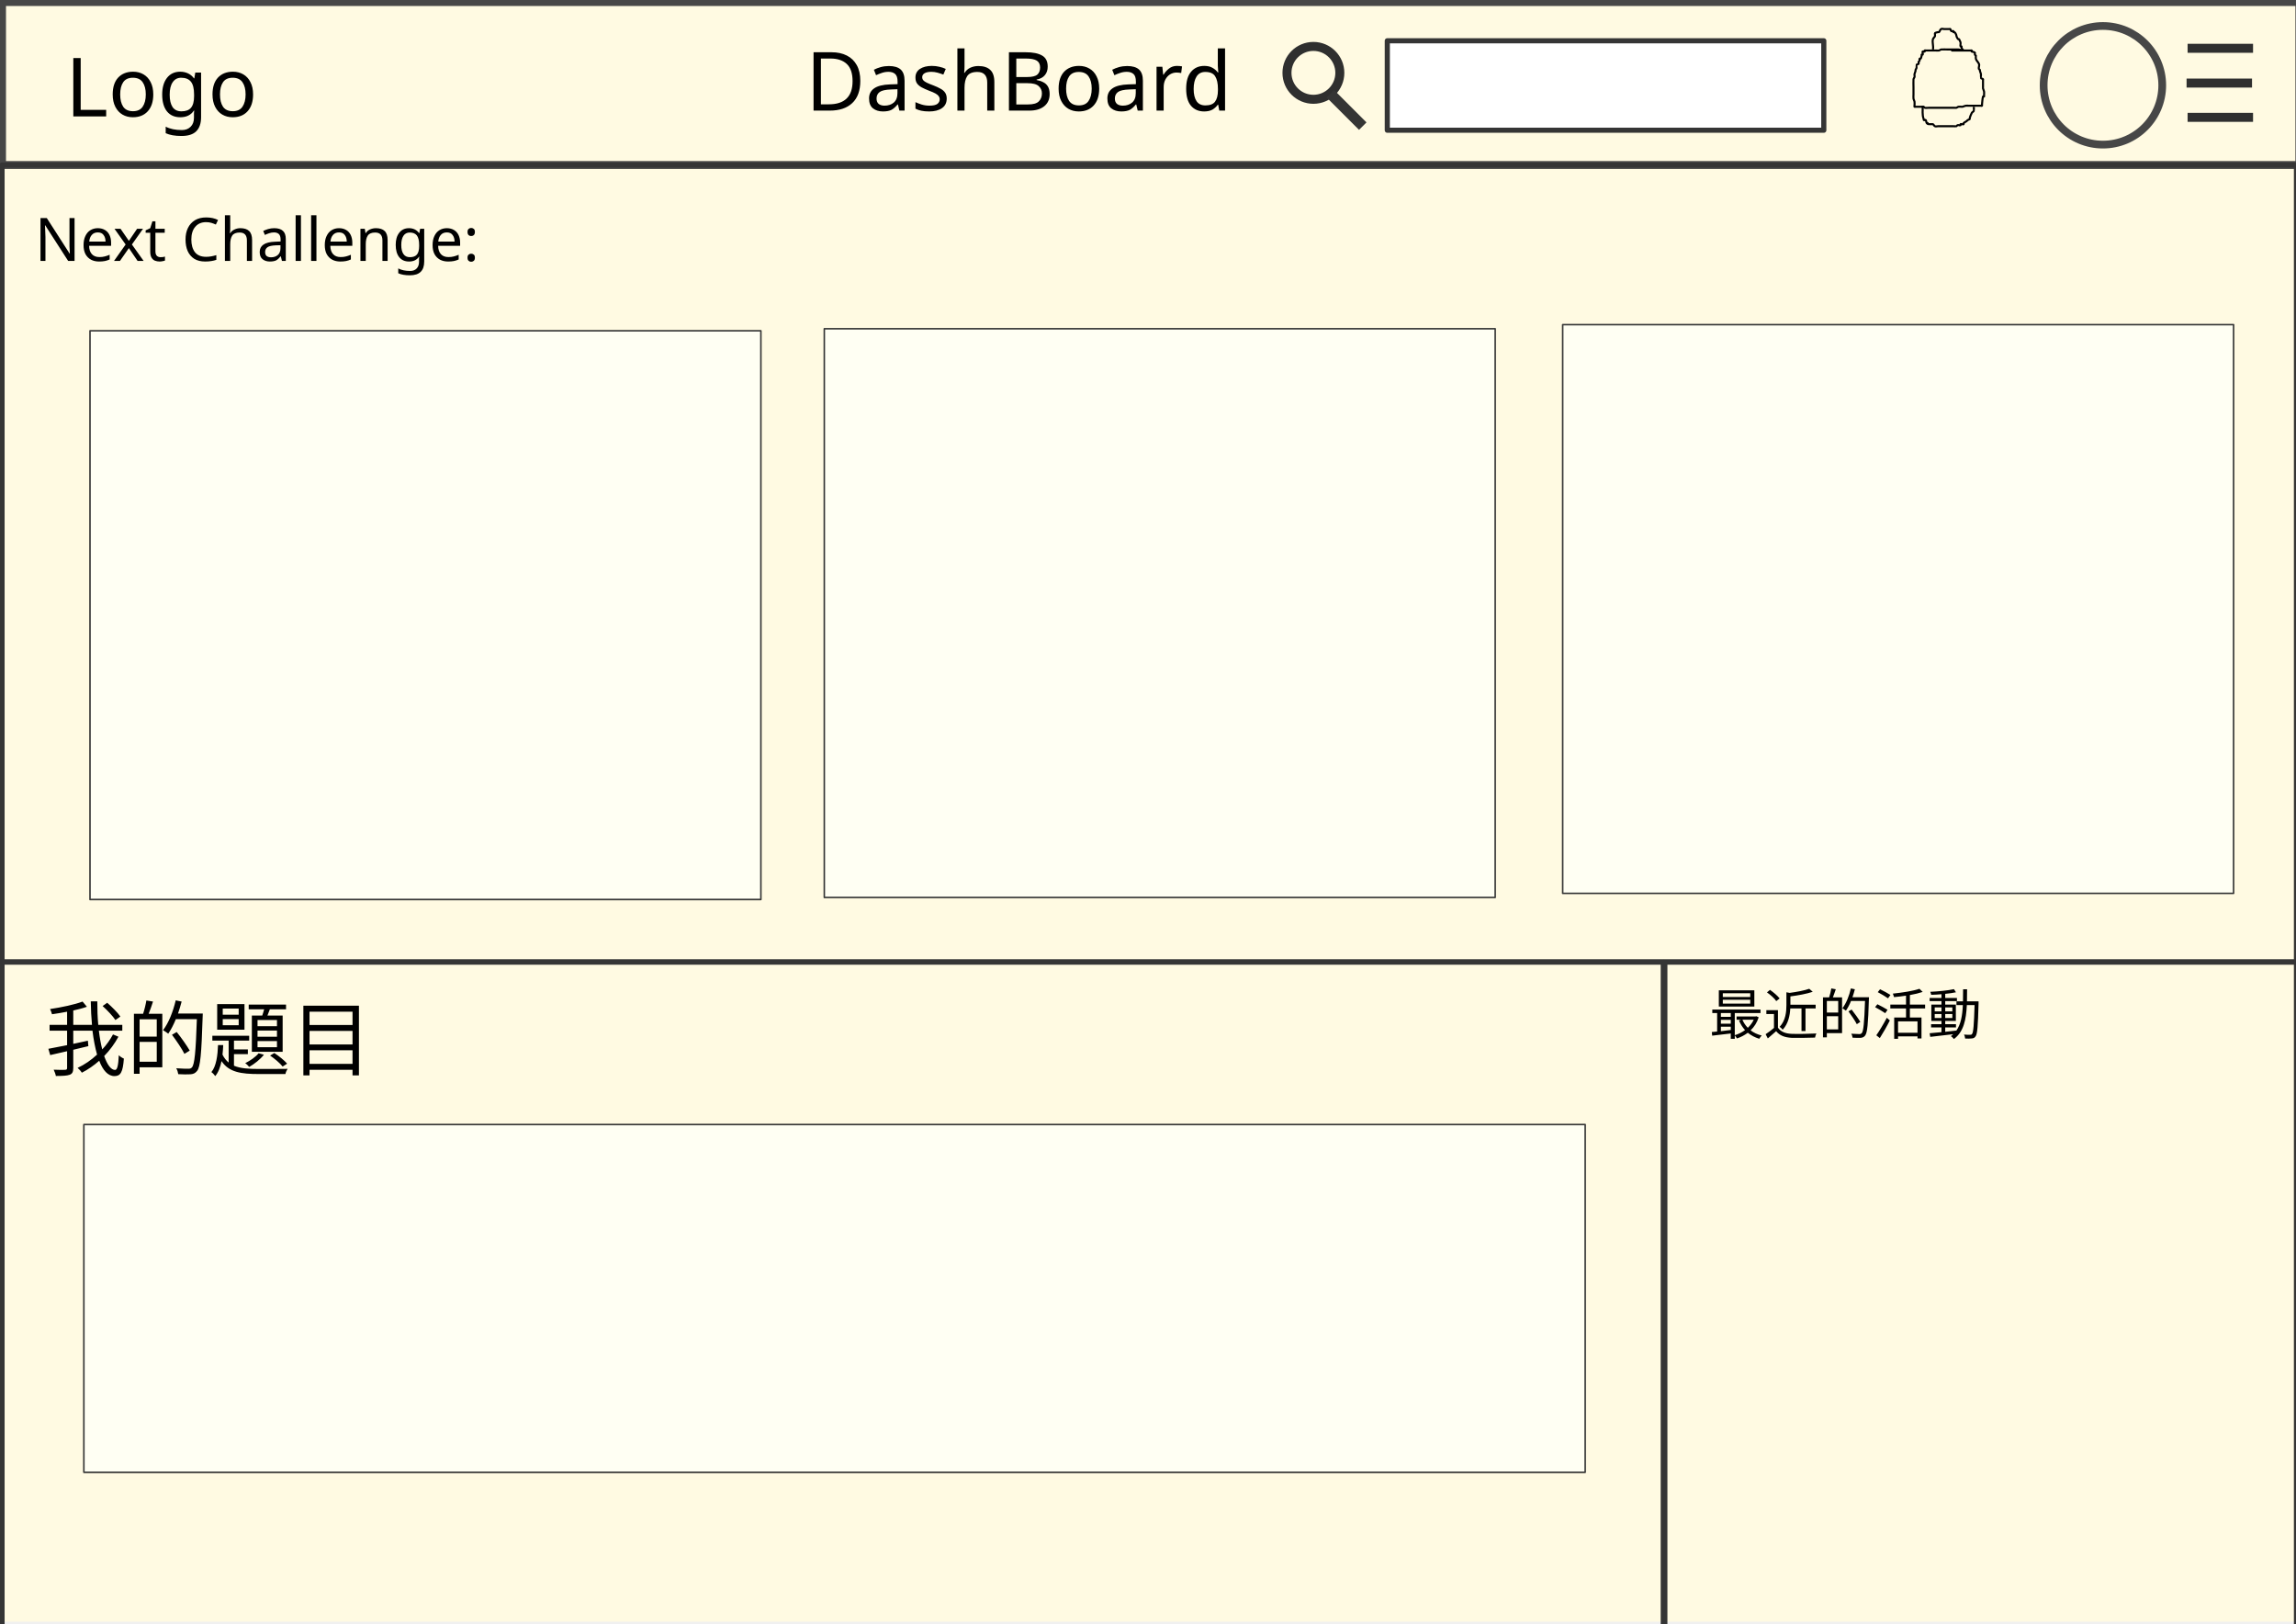
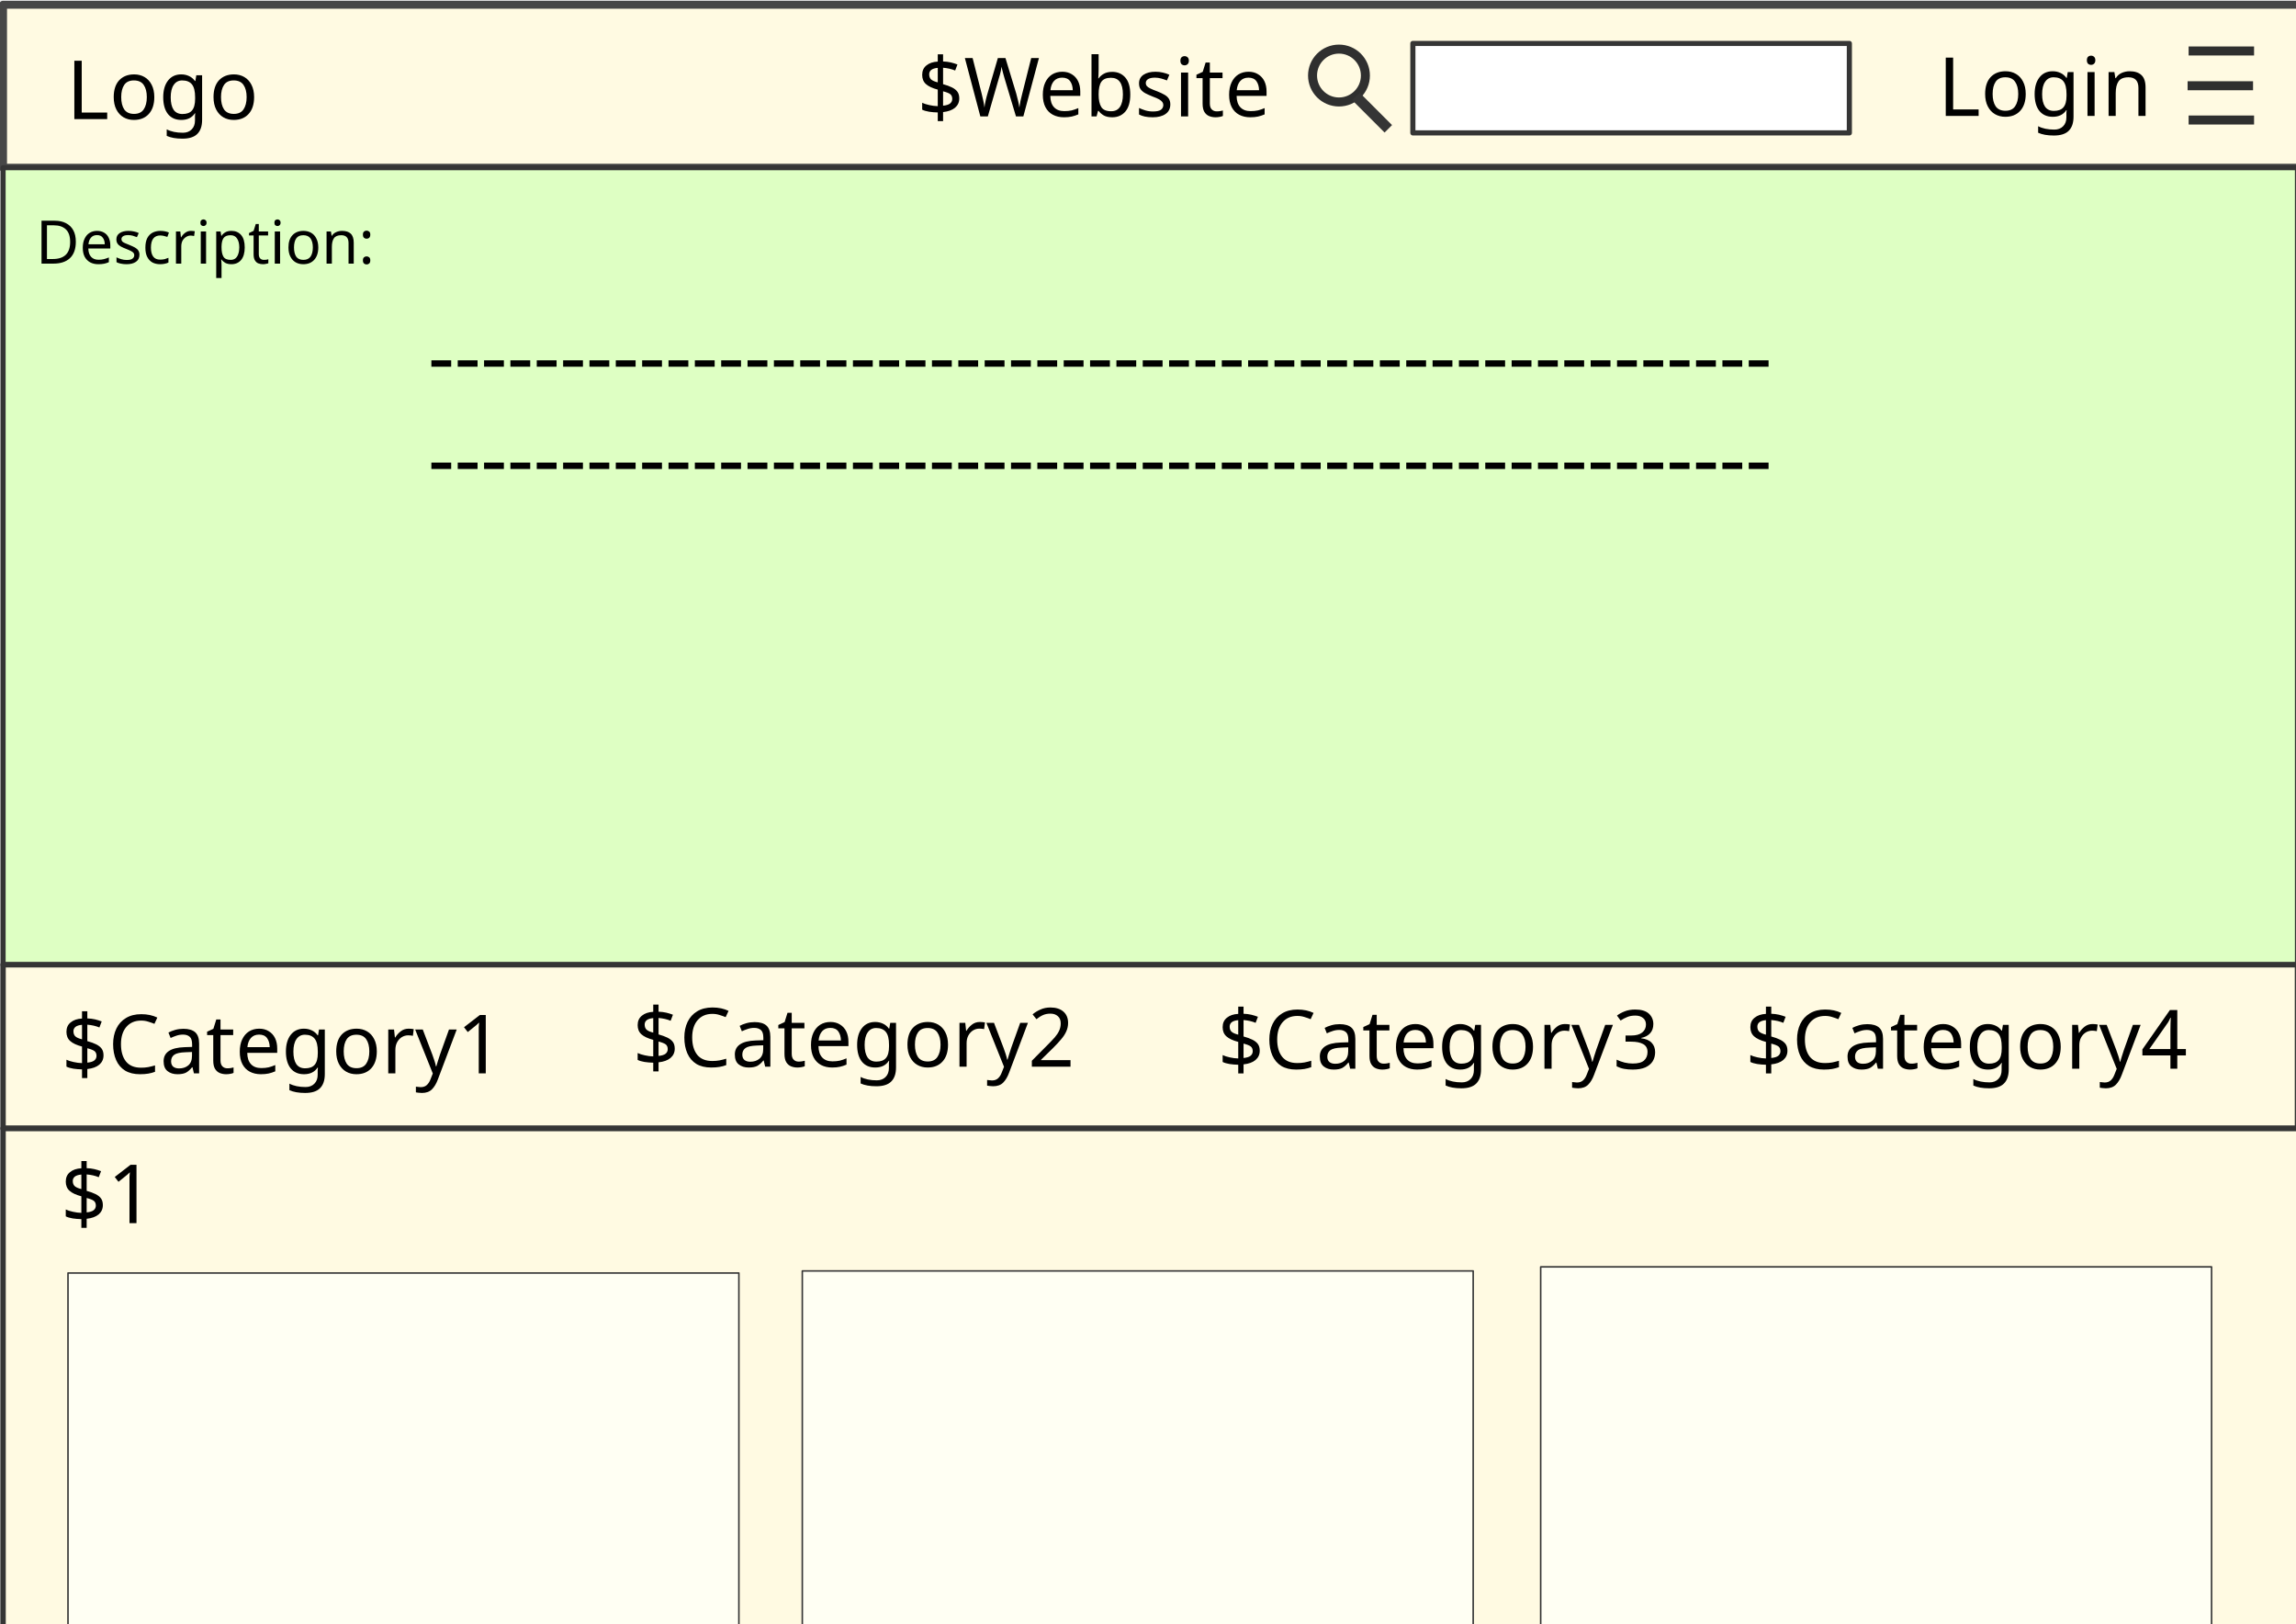
- <svg xmlns="http://www.w3.org/2000/svg" xmlns:xlink="http://www.w3.org/1999/xlink" width="297mm" height="210mm" viewBox="0 0 297 210" version="1.1" id="svg8">
-   <defs id="defs2" />
+ <svg xmlns="http://www.w3.org/2000/svg" xmlns:xlink="http://www.w3.org/1999/xlink" width="297mm" height="210mm" viewBox="0 0 297 210" version="1.1" id="svg1010">
+   <defs id="defs1004" />
  <g id="layer1" transform="translate(0,-87)">
-     <rect style="opacity:1;vector-effect:none;fill:#fffae2;fill-opacity:1;fill-rule:nonzero;stroke:none;stroke-width:1.377;stroke-linecap:butt;stroke-linejoin:round;stroke-miterlimit:4;stroke-dasharray:none;stroke-dashoffset:0;stroke-opacity:0.832" id="rect834" width="297.17" height="209.472" x="0.264" y="87.264" />
-     <rect style="opacity:1;vector-effect:none;fill:none;fill-opacity:1;fill-rule:nonzero;stroke:#474747;stroke-width:1.023;stroke-linecap:butt;stroke-linejoin:round;stroke-miterlimit:4;stroke-dasharray:none;stroke-dashoffset:0;stroke-opacity:1" id="rect836" width="297.17" height="21.076" x="0.264" y="87.264" />
-     <text xml:space="preserve" style="font-style:normal;font-weight:normal;font-size:10.583px;line-height:1.25;font-family:sans-serif;letter-spacing:0px;word-spacing:0px;fill:#000000;fill-opacity:1;stroke:none;stroke-width:0.265" x="8.453" y="102.057" id="text840">
-       <tspan id="tspan838" x="8.453" y="102.057" style="stroke-width:0.265">Logo</tspan>
+     <rect style="opacity:1;vector-effect:none;fill:#fffae2;fill-opacity:1;fill-rule:nonzero;stroke:none;stroke-width:1.515;stroke-linecap:butt;stroke-linejoin:round;stroke-miterlimit:4;stroke-dasharray:none;stroke-dashoffset:0;stroke-opacity:0.832" id="rect834" width="297.17" height="253.542" x="0.396" y="87.611" />
+     <rect style="opacity:1;vector-effect:none;fill:none;fill-opacity:1;fill-rule:nonzero;stroke:#474747;stroke-width:1.023;stroke-linecap:butt;stroke-linejoin:round;stroke-miterlimit:4;stroke-dasharray:none;stroke-dashoffset:0;stroke-opacity:1" id="rect836" width="297.17" height="21.076" x="0.396" y="87.611" />
+     <text xml:space="preserve" style="font-style:normal;font-weight:normal;font-size:10.583px;line-height:1.25;font-family:sans-serif;letter-spacing:0px;word-spacing:0px;fill:#000000;fill-opacity:1;stroke:none;stroke-width:0.265" x="8.585" y="102.403" id="text840-3">
+       <tspan id="tspan838-6" x="8.585" y="102.403" style="stroke-width:0.265">Logo</tspan>
    </text>
-     <circle style="opacity:1;vector-effect:none;fill:none;fill-opacity:1;fill-rule:nonzero;stroke:#474747;stroke-width:1;stroke-linecap:butt;stroke-linejoin:round;stroke-miterlimit:4;stroke-dasharray:none;stroke-dashoffset:0;stroke-opacity:1" id="path844" cx="272.027" cy="98.031" r="7.671" />
-     <g id="g936" transform="translate(-2.441861,-0.4883721)">
+     <g id="g936" transform="translate(-2.309795,-0.1419339)">
      <path id="path910" d="m 285.419,93.734 h 8.467" style="fill:none;stroke:#2f2f2f;stroke-width:1.165;stroke-linecap:butt;stroke-linejoin:miter;stroke-miterlimit:4;stroke-dasharray:none;stroke-opacity:1" />
      <path id="path910-3" d="m 285.287,98.232 h 8.467" style="fill:none;stroke:#2f2f2f;stroke-width:1.165;stroke-linecap:butt;stroke-linejoin:miter;stroke-miterlimit:4;stroke-dasharray:none;stroke-opacity:1" />
      <path id="path910-6" d="m 285.419,102.664 h 8.467" style="fill:none;stroke:#2f2f2f;stroke-width:1.165;stroke-linecap:butt;stroke-linejoin:miter;stroke-miterlimit:4;stroke-dasharray:none;stroke-opacity:1" />
    </g>
-     <g id="g944" transform="translate(-26.42995,33.84246)">
+     <g id="g944" transform="translate(-23.12288,34.1889)">
      <circle r="3.419" cy="62.581" cx="196.326" id="path938" style="opacity:1;vector-effect:none;fill:none;fill-opacity:1;fill-rule:nonzero;stroke:#2f2f2f;stroke-width:1.165;stroke-linecap:butt;stroke-linejoin:round;stroke-miterlimit:4;stroke-dasharray:none;stroke-dashoffset:0;stroke-opacity:1" />
      <path id="path940" d="m 198.522,65.283 4.187,4.187" style="fill:none;stroke:#353535;stroke-width:1.365;stroke-linecap:butt;stroke-linejoin:miter;stroke-miterlimit:4;stroke-dasharray:none;stroke-opacity:1" />
    </g>
-     <rect style="opacity:1;vector-effect:none;fill:#ffffff;fill-opacity:1;fill-rule:nonzero;stroke:#353535;stroke-width:0.665;stroke-linecap:butt;stroke-linejoin:round;stroke-miterlimit:4;stroke-dasharray:none;stroke-dashoffset:0;stroke-opacity:1" id="rect946" width="56.462" height="11.569" x="179.455" y="92.273" />
-     <rect style="opacity:1;vector-effect:none;fill:none;fill-opacity:1;fill-rule:nonzero;stroke:#353535;stroke-width:0.665;stroke-linecap:butt;stroke-linejoin:round;stroke-miterlimit:4;stroke-dasharray:none;stroke-dashoffset:0;stroke-opacity:1" id="rect948" width="81.703" height="86.175" x="215.357" y="211.423" />
-     <text xml:space="preserve" style="font-style:normal;font-weight:normal;font-size:7.056px;line-height:1.25;font-family:sans-serif;letter-spacing:0px;word-spacing:0px;fill:#000000;fill-opacity:1;stroke:none;stroke-width:0.265" x="221.091" y="220.791" id="text952">
-       <tspan id="tspan950" x="221.091" y="220.791" style="font-size:7.056px;stroke-width:0.265">最近的活動</tspan>
+     <rect style="opacity:1;vector-effect:none;fill:#ffffff;fill-opacity:1;fill-rule:nonzero;stroke:#353535;stroke-width:0.665;stroke-linecap:butt;stroke-linejoin:round;stroke-miterlimit:4;stroke-dasharray:none;stroke-dashoffset:0;stroke-opacity:1" id="rect946" width="56.462" height="11.569" x="182.762" y="92.619" />
+     <rect style="opacity:1;vector-effect:none;fill:#deffc3;fill-opacity:1;fill-rule:nonzero;stroke:#353535;stroke-width:0.665;stroke-linecap:butt;stroke-linejoin:round;stroke-miterlimit:4;stroke-dasharray:none;stroke-dashoffset:0;stroke-opacity:1" id="rect956" width="296.796" height="103.084" x="0.396" y="108.686" />
+     <text xml:space="preserve" style="font-style:normal;font-weight:normal;font-size:7.761px;line-height:1.25;font-family:sans-serif;letter-spacing:0px;word-spacing:0px;fill:#000000;fill-opacity:1;stroke:none;stroke-width:0.265" x="4.62" y="121.091" id="text960">
+       <tspan id="tspan958" x="4.62" y="121.091" style="font-size:7.761px;stroke-width:0.265">Description:</tspan>
    </text>
-     <rect style="opacity:1;vector-effect:none;fill:none;fill-opacity:1;fill-rule:nonzero;stroke:#353535;stroke-width:0.765;stroke-linecap:butt;stroke-linejoin:round;stroke-miterlimit:4;stroke-dasharray:none;stroke-dashoffset:0;stroke-opacity:1" id="rect954" width="81.703" height="77.478" x="215.357" y="297.599" />
-     <rect style="opacity:1;vector-effect:none;fill:none;fill-opacity:1;fill-rule:nonzero;stroke:#353535;stroke-width:0.665;stroke-linecap:butt;stroke-linejoin:round;stroke-miterlimit:4;stroke-dasharray:none;stroke-dashoffset:0;stroke-opacity:1" id="rect956" width="296.796" height="103.084" x="0.264" y="108.34" />
-     <text xml:space="preserve" style="font-style:normal;font-weight:normal;font-size:7.761px;line-height:1.25;font-family:sans-serif;letter-spacing:0px;word-spacing:0px;fill:#000000;fill-opacity:1;stroke:none;stroke-width:0.265" x="4.488" y="120.744" id="text960">
-       <tspan id="tspan958" x="4.488" y="120.744" style="font-size:7.761px;stroke-width:0.265">Next Challenge:</tspan>
+     <text xml:space="preserve" style="font-style:normal;font-weight:normal;font-size:7.056px;line-height:1.25;font-family:sans-serif;letter-spacing:0px;word-spacing:0px;fill:#000000;fill-opacity:1;stroke:none;stroke-width:0.265" x="219.801" y="306.279" id="text970">
+       <tspan id="tspan968" x="219.801" y="306.279" style="font-size:7.056px;stroke-width:0.265">分類</tspan>
    </text>
-     <rect style="opacity:1;vector-effect:none;fill:#ffffff;fill-opacity:1;fill-rule:nonzero;stroke:#353535;stroke-width:0.665;stroke-linecap:butt;stroke-linejoin:round;stroke-miterlimit:4;stroke-dasharray:none;stroke-dashoffset:0;stroke-opacity:1" id="rect962" width="32.808" height="12.7" x="-385.426" y="283.736" />
-     <text xml:space="preserve" style="font-style:normal;font-weight:normal;font-size:10.583px;line-height:1.25;font-family:sans-serif;letter-spacing:0px;word-spacing:0px;fill:#2e2e2e;fill-opacity:1;stroke:none;stroke-width:0.265" x="-383.014" y="294.007" id="text966">
-       <tspan id="tspan964" x="-383.014" y="294.007" style="fill:#2e2e2e;fill-opacity:1;stroke-width:0.265">drafts</tspan>
+     <rect style="opacity:1;vector-effect:none;fill:#fffff3;fill-opacity:1;fill-rule:nonzero;stroke:#353535;stroke-width:0.2;stroke-linecap:butt;stroke-linejoin:round;stroke-miterlimit:4;stroke-dasharray:none;stroke-dashoffset:0;stroke-opacity:1" id="rect1630" width="86.783" height="73.554" x="8.796" y="251.643" />
+     <use x="0" y="0" xlink:href="#rect1630" id="use1659" transform="translate(190.5,-0.7937534)" width="100%" height="100%" />
+     <use x="0" y="0" xlink:href="#use1659" id="use1661" transform="translate(-95.51458,0.5291667)" width="100%" height="100%" />
+     <text xml:space="preserve" style="font-style:normal;font-weight:normal;font-size:10.583px;line-height:1.25;font-family:sans-serif;letter-spacing:0px;word-spacing:0px;fill:#000000;fill-opacity:1;stroke:none;stroke-width:0.265" x="7.85" y="245.192" id="text1665">
+       <tspan id="tspan1663" x="7.85" y="245.192" style="stroke-width:0.265">$1</tspan>
    </text>
-     <text xml:space="preserve" style="font-style:normal;font-weight:normal;font-size:7.056px;line-height:1.25;font-family:sans-serif;letter-spacing:0px;word-spacing:0px;fill:#000000;fill-opacity:1;stroke:none;stroke-width:0.265" x="219.669" y="305.933" id="text970">
-       <tspan id="tspan968" x="219.669" y="305.933" style="font-size:7.056px;stroke-width:0.265">分類</tspan>
+     <text xml:space="preserve" style="font-style:normal;font-weight:normal;font-size:10.583px;line-height:1.25;font-family:sans-serif;letter-spacing:0px;word-spacing:0px;fill:#000000;fill-opacity:1;stroke:none;stroke-width:0.265" x="250.663" y="101.999" id="text1546">
+       <tspan id="tspan1544" x="250.663" y="101.999" style="stroke-width:0.265">Login</tspan>
    </text>
-     <rect style="opacity:1;vector-effect:none;fill:none;fill-opacity:1;fill-rule:nonzero;stroke:#353535;stroke-width:0.665;stroke-linecap:butt;stroke-linejoin:round;stroke-miterlimit:4;stroke-dasharray:none;stroke-dashoffset:0;stroke-opacity:1" id="rect972" width="214.888" height="163.78" x="0.264" y="211.423" />
-     <text xml:space="preserve" style="font-style:normal;font-weight:normal;font-size:10.583px;line-height:1.25;font-family:sans-serif;letter-spacing:0px;word-spacing:0px;fill:#000000;fill-opacity:1;stroke:none;stroke-width:0.265" x="-215.9" y="117.769" id="text984">
-       <tspan id="tspan982" x="-215.9" y="117.769" style="stroke-width:0.265">答對音效（答錯不要）</tspan>
+     <text xml:space="preserve" style="font-style:normal;font-weight:normal;font-size:10.583px;line-height:1.25;font-family:sans-serif;letter-spacing:0px;word-spacing:0px;fill:#000000;fill-opacity:1;stroke:none;stroke-width:0.265" x="118.631" y="102.058" id="text1550">
+       <tspan id="tspan1548" x="118.631" y="102.058" style="stroke-width:0.265">$Website</tspan>
    </text>
-     <path style="fill:none;stroke:#000000;stroke-width:0.265px;stroke-linecap:butt;stroke-linejoin:miter;stroke-opacity:1" d="m 250.031,93.403 c 0.107,-0.428 -0.107,-0.895 0,-1.323 0.039,-0.154 0.206,-0.249 0.265,-0.397 0.034,-0.085 -0.025,-0.38 0,-0.397 0.116,-0.077 0.262,-0.098 0.397,-0.132 0.043,-0.011 0.101,0.031 0.132,0 0.112,-0.112 0.128,-0.315 0.265,-0.397 0.113,-0.068 0.265,0 0.397,0 0.22,0 0.441,0 0.661,0 0.044,0 0.101,-0.031 0.132,0 0.07,0.07 0.05,0.21 0.132,0.265 0.073,0.049 0.186,-0.039 0.265,0 0.039,0.02 -0.031,0.101 0,0.132 0.031,0.031 0.088,0 0.132,0 0.044,0.044 0.098,0.08 0.132,0.132 0.203,0.304 0.062,0.357 0.265,0.661 0.25,0.375 0.085,-0.251 0.397,0.529 0.037,0.092 -0.045,0.484 0,0.529 0.031,0.031 0.101,-0.031 0.132,0 0.031,0.031 -0.014,0.09 0,0.132 0.08,0.24 0.113,0.246 0.265,0.397" id="path988" />
-     <path style="fill:none;stroke:#000000;stroke-width:0.265px;stroke-linecap:butt;stroke-linejoin:miter;stroke-opacity:1" d="m 254,93.535 c -0.485,0 -0.97,0 -1.455,0 -0.22,10e-7 0.441,10e-7 0.661,0 1.408,0 0.201,0 1.455,0 0.088,0 0.176,0 0.265,0 0.044,0 0.101,-0.031 0.132,0 0.031,0.031 0,0.088 0,0.132 0.132,0.044 0.281,0.055 0.397,0.132 0.073,0.049 -0.039,0.186 0,0.265 0.028,0.056 0.088,0.088 0.132,0.132 0,0.132 -0.026,0.267 0,0.397 0.047,0.234 0.33,0.461 0.397,0.661 0.105,0.204 -0.07,0.452 0,0.661 0.02,0.059 0.104,0.077 0.132,0.132 0.02,0.039 -0.011,0.09 0,0.132 0.034,0.135 0.099,0.262 0.132,0.397 0.017,0.069 -0.023,0.507 0,0.529 0.07,0.07 0.195,0.063 0.265,0.132 0.031,0.031 0,0.088 0,0.132 0,0.176 0,0.353 0,0.529 0,0.132 0,0.265 0,0.397 0,0.044 -0.011,0.09 0,0.132 0.034,0.135 0.099,0.262 0.132,0.397 0.029,0.115 0,0.398 0,0.529 0,0.044 0.031,0.101 0,0.132 -0.031,0.031 -0.122,-0.043 -0.132,0 -0.086,0.345 -0.093,0.705 -0.132,1.058 -0.005,0.044 0.031,0.101 0,0.132 -0.031,0.031 -0.088,0 -0.132,0 -0.044,0 -0.088,0 -0.132,0 -0.353,0 -0.706,0 -1.058,0 -0.132,0 -0.265,0 -0.397,0 -0.132,0 -0.266,-0.022 -0.397,0 -0.138,0.023 -0.262,0.099 -0.397,0.132 -0.043,0.011 -0.088,0 -0.132,0 -0.132,0 -0.267,-0.026 -0.397,0 -0.097,0.019 -0.169,0.108 -0.265,0.132 -0.086,0.021 -0.176,0 -0.265,0 -0.22,0 -0.441,0 -0.661,0 -0.529,0 -1.058,0 -1.587,0 -0.353,0 -0.706,0 -1.058,0 -0.176,0 -0.358,0.043 -0.529,0 -0.06,-0.015 -0.076,-0.104 -0.132,-0.132 -0.039,-0.02 -0.088,0 -0.132,0 -0.044,0 -0.088,0 -0.132,0 -0.265,0 -0.529,0 -0.794,0 -0.044,0 -0.101,0.031 -0.132,0 -0.031,-0.031 0,-0.088 0,-0.132 0,-0.176 0.029,-0.355 0,-0.529 -0.023,-0.138 -0.113,-0.259 -0.132,-0.397 -0.025,-0.175 0,-0.353 0,-0.529 0,-0.309 0,-0.617 0,-0.926 0,-0.081 -0.022,-0.971 0,-1.058 0.024,-0.096 0.101,-0.171 0.132,-0.265 0.04,-0.119 -0.03,-0.275 0,-0.397 0.034,-0.135 0.099,-0.262 0.132,-0.397 0.011,-0.043 -0.014,-0.09 0,-0.132 0.031,-0.094 0.108,-0.169 0.132,-0.265 0.001,-0.004 -7.9e-4,-0.396 0,-0.397 0.07,-0.07 0.195,-0.063 0.265,-0.132 0.062,-0.062 -0.039,-0.186 0,-0.265 0.028,-0.056 0.104,-0.077 0.132,-0.132 0.039,-0.079 -0.062,-0.202 0,-0.265 0.031,-0.031 0.108,0.037 0.132,0 0.077,-0.116 0.099,-0.262 0.132,-0.397 0.011,-0.043 -0.031,-0.101 0,-0.132 0.031,-0.031 0.101,0.031 0.132,0 0.066,-0.066 -0.066,-0.331 0,-0.397 0.062,-0.062 0.202,0.062 0.265,0 0.031,-0.031 -0.031,-0.101 0,-0.132 0.031,-0.031 0.088,0 0.132,0 0.088,0 0.176,0 0.265,0 0.353,0 0.706,0 1.058,0 0.087,0 0.322,0.025 0.397,0 0.093,-0.031 0.171,-0.101 0.265,-0.132 0.067,-0.022 0.759,0 0.794,0 0.353,0 0.706,0 1.058,0 0.132,0 0.266,-0.016 0.397,0 0.223,0.028 0.441,0.088 0.661,0.132 z" id="path994" />
-     <path style="fill:none;stroke:#000000;stroke-width:0.265px;stroke-linecap:butt;stroke-linejoin:miter;stroke-opacity:1" d="m 248.708,100.679 c 0.024,0.567 -0.085,1.176 0.132,1.72 -0.035,0.28 0.21,0.05 0.265,0.132 0.077,0.116 0.055,0.281 0.132,0.397 0.024,0.037 0.132,-0.044 0.132,0 0,0.044 -0.163,-0.031 -0.132,0 0.152,0.152 0.234,0.132 0.397,0.132 0.088,0 0.176,0 0.265,0 0.044,0 0.096,-0.025 0.132,0 0.104,0.069 0.153,0.209 0.265,0.265 0.118,0.059 0.265,0 0.397,0 0.353,0 0.706,0 1.058,0 0.492,0 0.765,0 0.926,0 0.06,0 0.357,0.02 0.397,0 0.056,-0.028 0.076,-0.104 0.132,-0.132 0.118,-0.059 0.279,0.059 0.397,0 0.039,-0.02 -0.031,-0.101 0,-0.132 0.066,-0.066 0.331,0.066 0.397,0 0.031,-0.031 -0.031,-0.101 0,-0.132 0.112,-0.112 0.27,-0.169 0.397,-0.265 0.05,-0.037 0.08,-0.098 0.132,-0.132 0.082,-0.055 0.195,-0.063 0.265,-0.132 0.031,-0.031 -0.014,-0.09 0,-0.132 0.075,-0.225 0.147,-0.455 0.265,-0.661 0.062,-0.108 0.195,-0.161 0.265,-0.265 0.022,-0.033 0,-0.461 0,-0.529" id="path1002" />
-     <text xml:space="preserve" style="font-style:normal;font-weight:normal;font-size:10.583px;line-height:1.25;font-family:sans-serif;letter-spacing:0px;word-spacing:0px;fill:#000000;fill-opacity:1;stroke:none;stroke-width:0.265" x="104.208" y="101.305" id="text1628">
-       <tspan id="tspan1626" x="104.208" y="101.305" style="stroke-width:0.265">DashBoard</tspan>
+     <text xml:space="preserve" style="font-style:normal;font-weight:normal;font-size:10.583px;line-height:1.25;font-family:sans-serif;letter-spacing:0px;word-spacing:0px;fill:#000000;fill-opacity:1;stroke:none;stroke-width:0.265" x="55.378" y="136.852" id="text1554">
+       <tspan id="tspan1552" x="55.378" y="136.852" style="stroke-width:0.265">---------------------------------------------------</tspan>
+       <tspan x="55.378" y="150.081" style="stroke-width:0.265" id="tspan1556">---------------------------------------------------</tspan>
    </text>
-     <rect style="opacity:1;vector-effect:none;fill:#fffff3;fill-opacity:1;fill-rule:nonzero;stroke:#353535;stroke-width:0.2;stroke-linecap:butt;stroke-linejoin:round;stroke-miterlimit:4;stroke-dasharray:none;stroke-dashoffset:0;stroke-opacity:1" id="rect1630" width="86.783" height="73.554" x="11.642" y="129.783" />
-     <use x="0" y="0" xlink:href="#rect1630" id="use1659" transform="translate(190.5,-0.79375)" width="100%" height="100%" />
-     <use x="0" y="0" xlink:href="#use1659" id="use1661" transform="translate(-95.51458,0.5291667)" width="100%" height="100%" />
-     <text xml:space="preserve" style="font-style:normal;font-weight:normal;font-size:10.583px;line-height:1.25;font-family:sans-serif;letter-spacing:0px;word-spacing:0px;fill:#000000;fill-opacity:1;stroke:none;stroke-width:0.265" x="5.821" y="225.298" id="text1665">
-       <tspan id="tspan1663" x="5.821" y="225.298" style="stroke-width:0.265">我的題目</tspan>
+     <rect style="opacity:1;vector-effect:none;fill:none;fill-opacity:1;fill-rule:nonzero;stroke:#353535;stroke-width:0.7;stroke-linecap:butt;stroke-linejoin:round;stroke-miterlimit:4;stroke-dasharray:none;stroke-dashoffset:0;stroke-opacity:1" id="rect855" width="296.796" height="21.166" x="0.396" y="211.77" />
+     <text xml:space="preserve" style="font-style:normal;font-weight:normal;font-size:10.583px;line-height:1.25;font-family:sans-serif;letter-spacing:0px;word-spacing:0px;fill:#000000;fill-opacity:1;stroke:none;stroke-width:0.265" x="7.938" y="225.827" id="text859">
+       <tspan id="tspan857" x="7.938" y="225.827" style="stroke-width:0.265">$Category1</tspan>
    </text>
-     <rect style="opacity:1;vector-effect:none;fill:#fffff3;fill-opacity:1;fill-rule:nonzero;stroke:#353535;stroke-width:0.2;stroke-linecap:butt;stroke-linejoin:round;stroke-miterlimit:4;stroke-dasharray:none;stroke-dashoffset:0;stroke-opacity:1" id="rect1630-3" width="194.204" height="44.979" x="10.848" y="232.442" />
+     <text xml:space="preserve" style="font-style:normal;font-weight:normal;font-size:10.583px;line-height:1.25;font-family:sans-serif;letter-spacing:0px;word-spacing:0px;fill:#000000;fill-opacity:1;stroke:none;stroke-width:0.265" x="81.829" y="224.959" id="text859-3">
+       <tspan id="tspan857-6" x="81.829" y="224.959" style="stroke-width:0.265">$Category2</tspan>
+     </text>
+     <text xml:space="preserve" style="font-style:normal;font-weight:normal;font-size:10.583px;line-height:1.25;font-family:sans-serif;letter-spacing:0px;word-spacing:0px;fill:#000000;fill-opacity:1;stroke:none;stroke-width:0.265" x="157.5" y="225.224" id="text859-7">
+       <tspan id="tspan857-5" x="157.5" y="225.224" style="stroke-width:0.265">$Category3</tspan>
+     </text>
+     <text xml:space="preserve" style="font-style:normal;font-weight:normal;font-size:10.583px;line-height:1.25;font-family:sans-serif;letter-spacing:0px;word-spacing:0px;fill:#000000;fill-opacity:1;stroke:none;stroke-width:0.265" x="225.762" y="225.224" id="text859-35">
+       <tspan id="tspan857-62" x="225.762" y="225.224" style="stroke-width:0.265">$Category4</tspan>
+     </text>
+     <rect style="opacity:1;vector-effect:none;fill:none;fill-opacity:1;fill-rule:nonzero;stroke:#353535;stroke-width:0.7;stroke-linecap:butt;stroke-linejoin:round;stroke-miterlimit:4;stroke-dasharray:none;stroke-dashoffset:0;stroke-opacity:1" id="rect991" width="297.449" height="108.217" x="0.396" y="232.936" />
+     <text xml:space="preserve" style="font-style:normal;font-weight:normal;font-size:10.583px;line-height:1.25;font-family:sans-serif;letter-spacing:0px;word-spacing:0px;fill:#000000;fill-opacity:1;stroke:none;stroke-width:0.265" x="126.846" y="337.037" id="text995">
+       <tspan id="tspan993" x="126.846" y="337.037" style="stroke-width:0.265">。 。 。</tspan>
+     </text>
  </g>
</svg>
